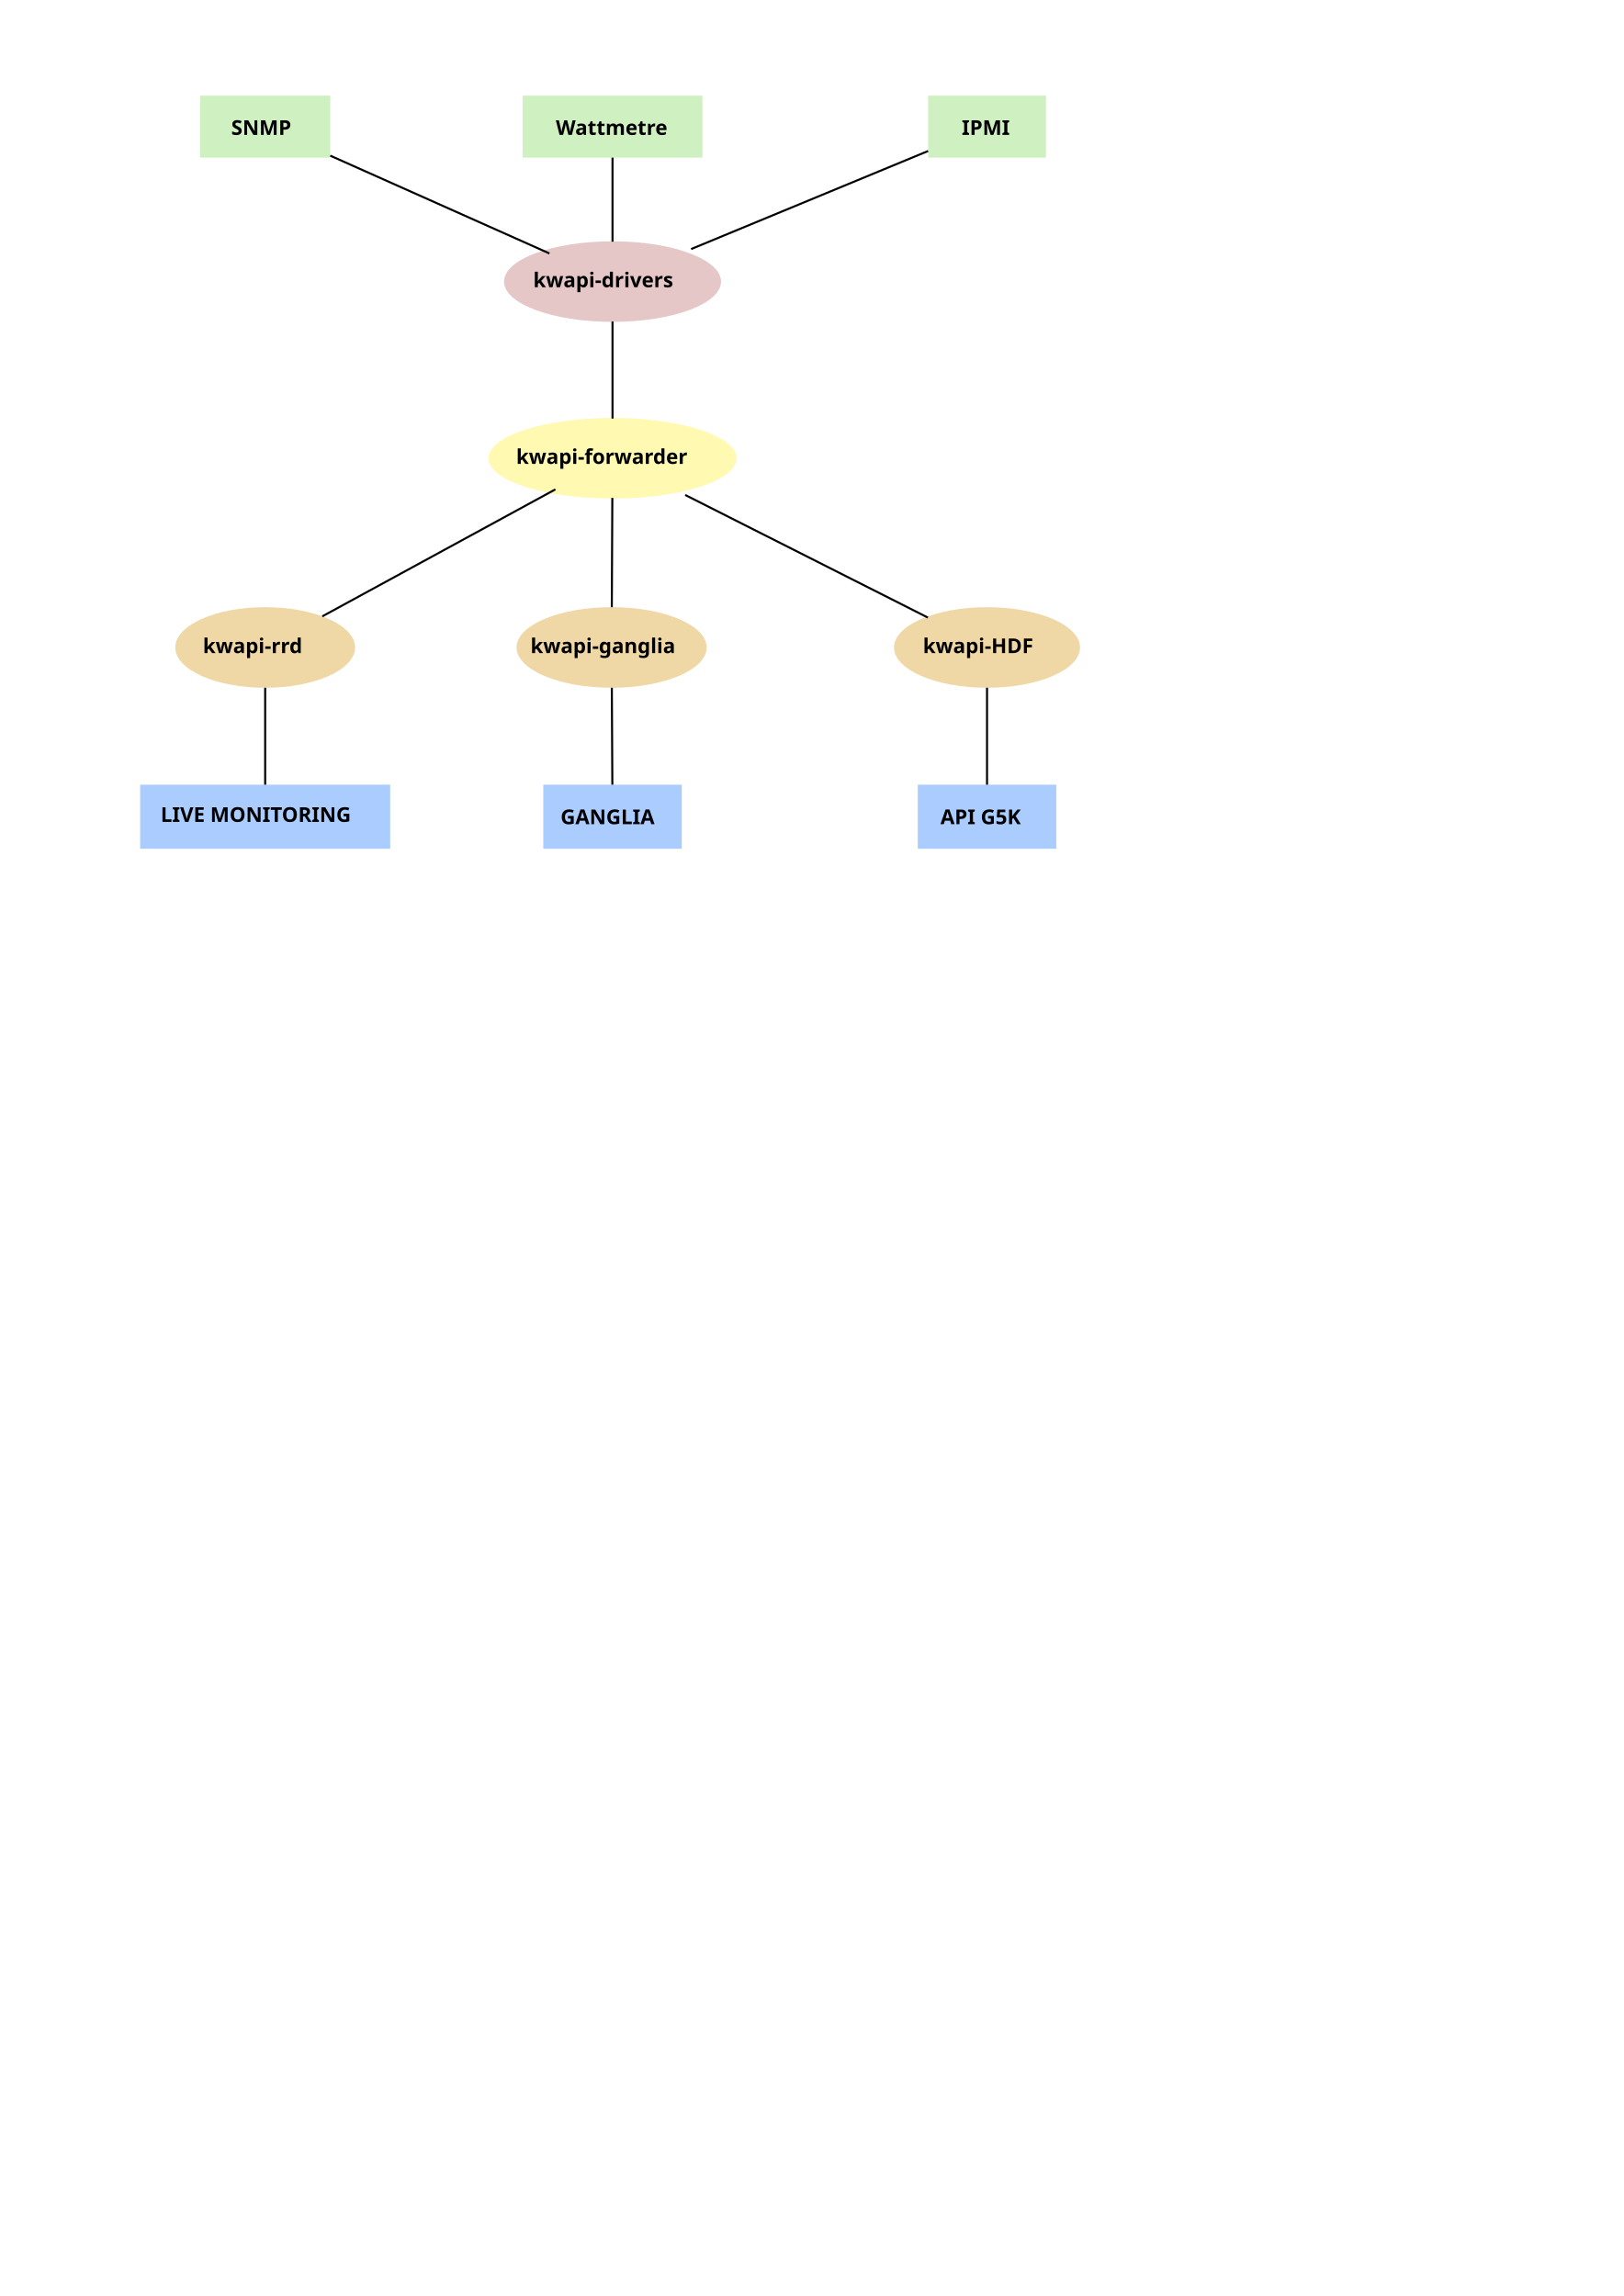
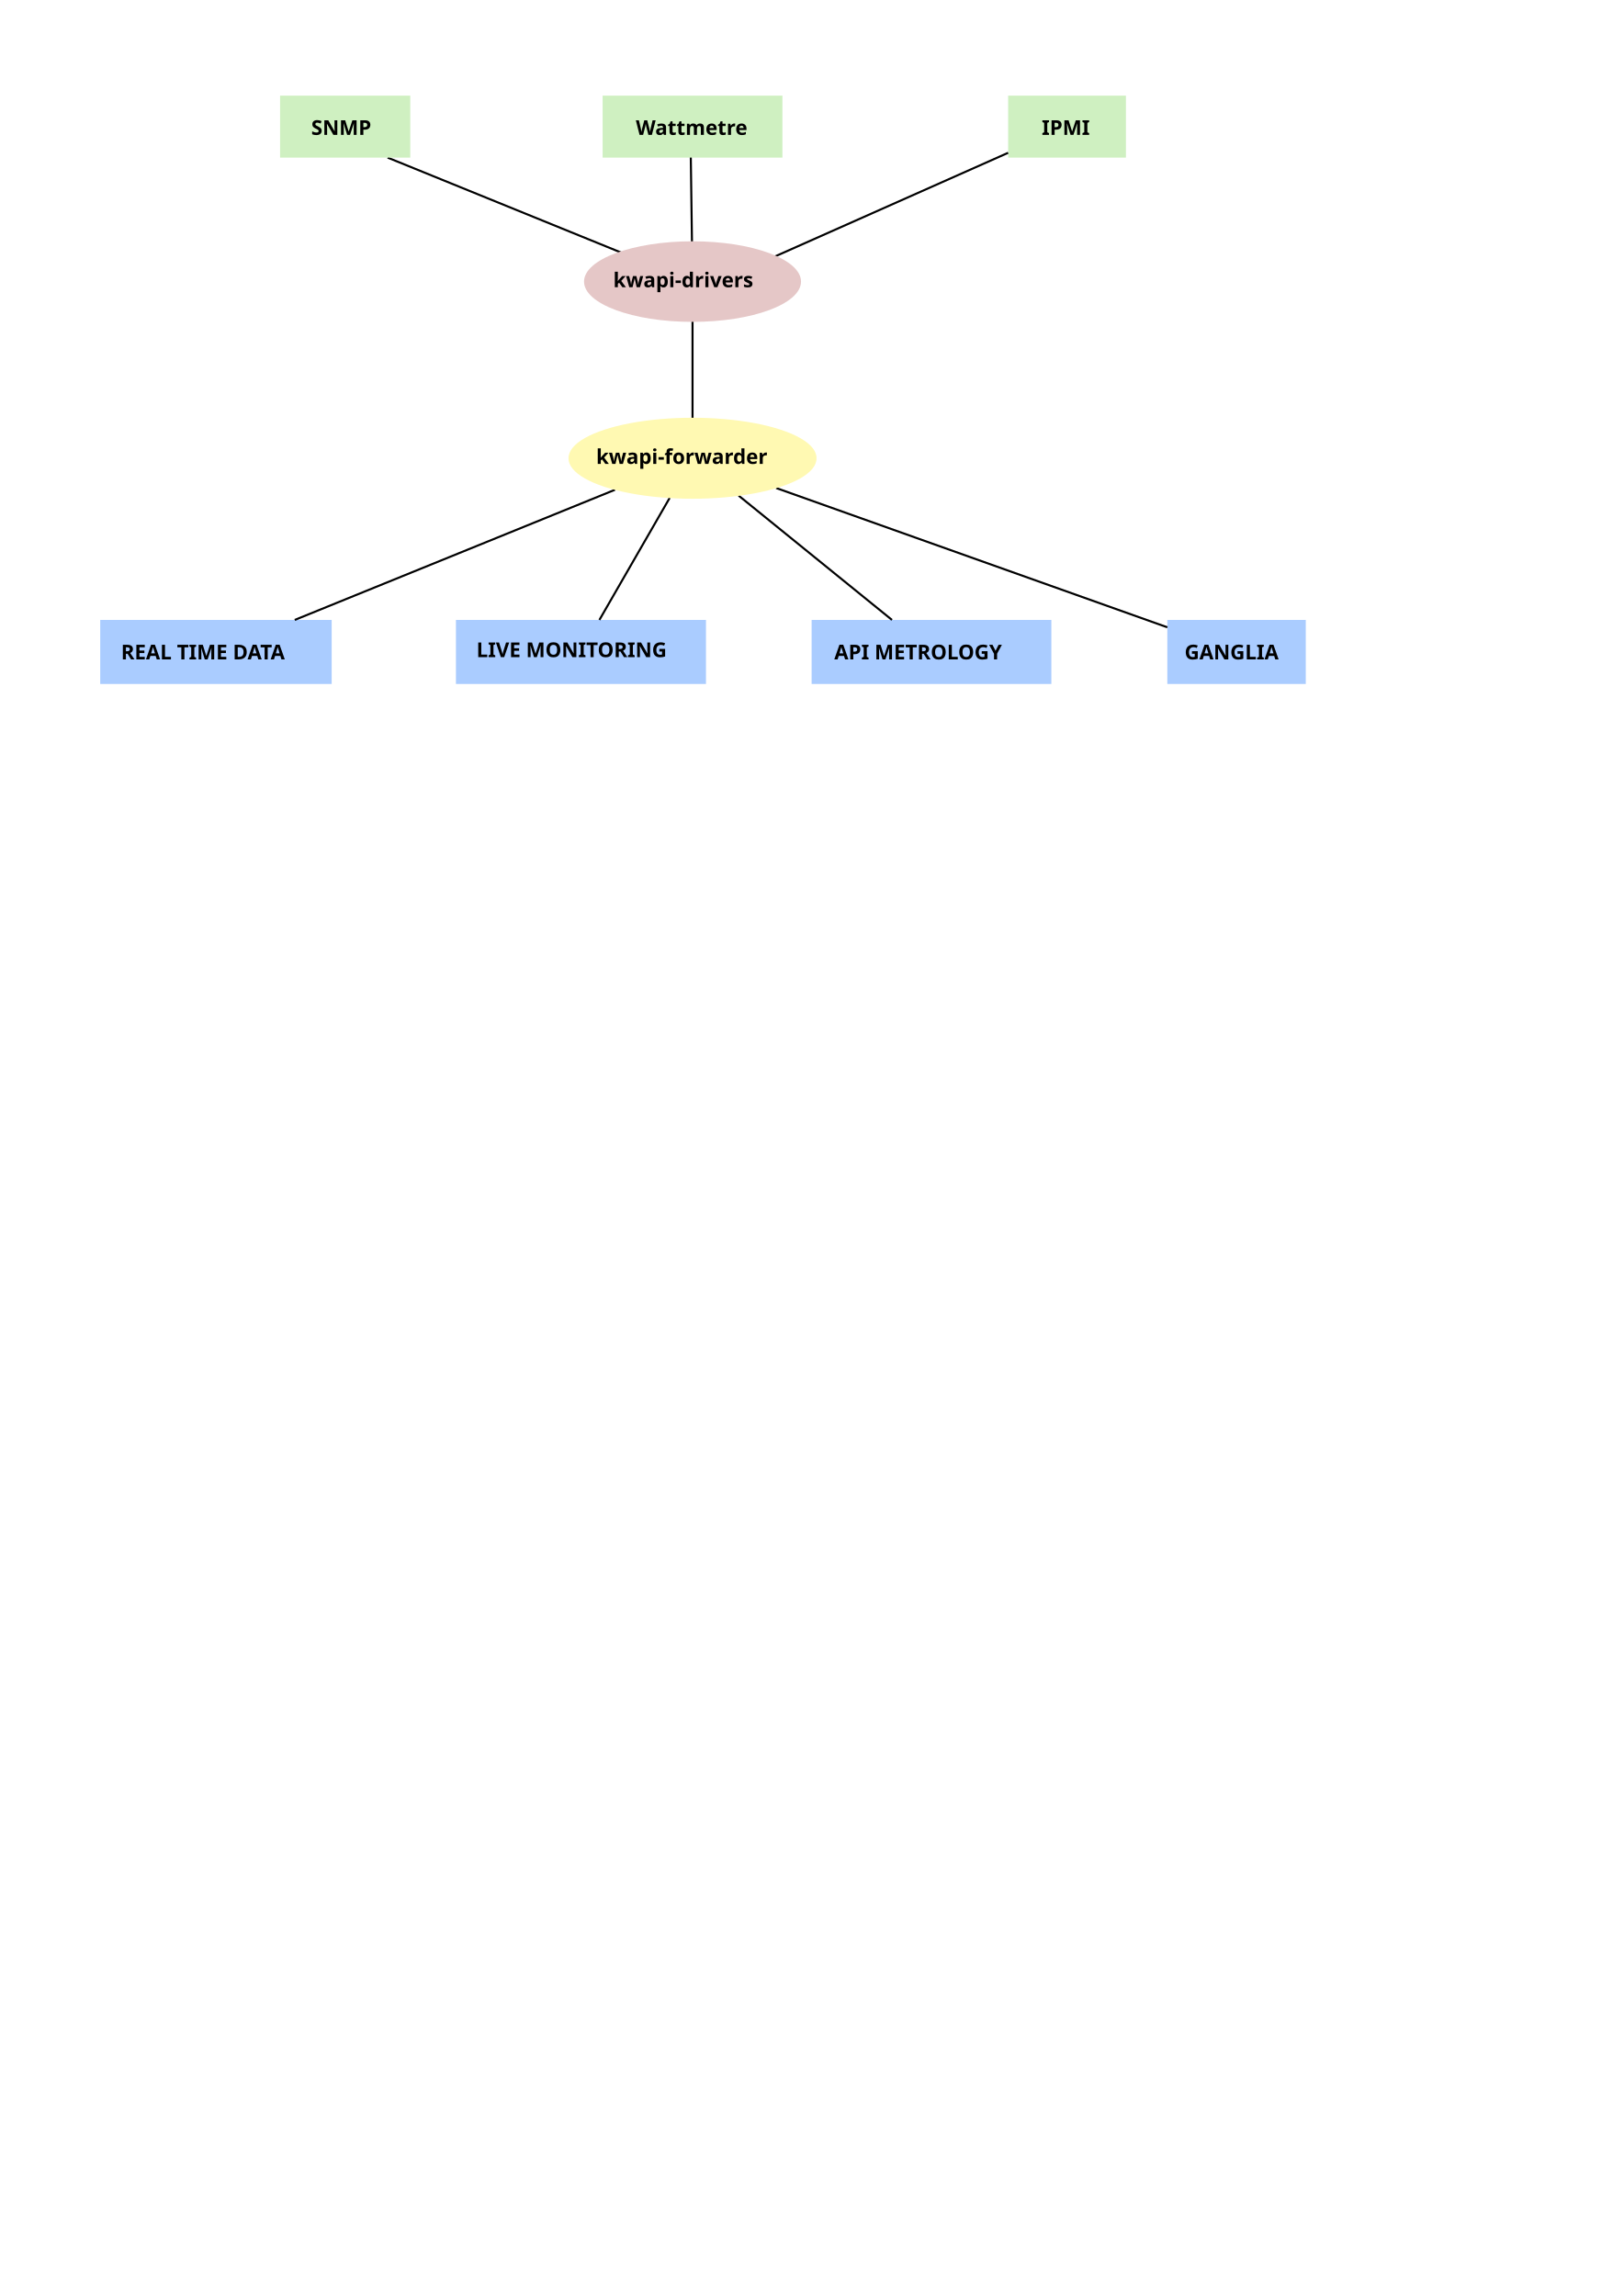
<svg xmlns="http://www.w3.org/2000/svg" width="210mm" height="297mm" id="svg2" version="1.1">
  <defs id="defs4" />
  <g id="layer1">
-     <g id="g4384" transform="translate(17.00889,0)">
-       <path transform="matrix(1.418919,0,0,1,-17.15996,-25.25381)" d="m 248.498,162.923 c 0,10.879 -16.734,19.698 -37.376,19.698 -20.642,0 -37.376,-8.819 -37.376,-19.698 0,-10.879 16.734,-19.698 37.376,-19.698 20.642,0 37.376,8.819 37.376,19.698 z" id="path3076" style="fill:#e5c7c7;fill-opacity:1" />
-       <text id="text3078" y="140.428" x="243.64" style="font-size:10px;font-style:normal;font-weight:bold;line-height:125%;letter-spacing:0px;word-spacing:0px;fill:#000000;fill-opacity:1;stroke:none;font-family:Sans;-inkscape-font-specification:Sans Bold" xml:space="preserve">
-         <tspan y="140.428" x="243.64" id="tspan3080">kwapi-drivers</tspan>
-         <tspan id="tspan3082" y="152.928" x="243.64" />
-       </text>
-     </g>
-     <g id="g4390" transform="translate(17.00889,0)">
-       <path transform="matrix(1.621622,0,0,1,-59.95494,61.11423)" d="m 248.498,162.923 c 0,10.879 -16.734,19.698 -37.376,19.698 -20.642,0 -37.376,-8.819 -37.376,-19.698 0,-10.879 16.734,-19.698 37.376,-19.698 20.642,0 37.376,8.819 37.376,19.698 z" id="path3076-0" style="fill:#fff9b2;fill-opacity:1" />
-       <text id="text3078-3" y="226.796" x="235.296" style="font-size:10px;font-style:normal;font-weight:bold;line-height:125%;letter-spacing:0px;word-spacing:0px;fill:#000000;fill-opacity:1;stroke:none;font-family:Sans;-inkscape-font-specification:Sans Bold" xml:space="preserve">
-         <tspan id="tspan3194" y="226.796" x="235.296">kwapi-forwarder</tspan>
-         <tspan id="tspan3198" y="239.296" x="235.296" />
-         <tspan id="tspan3082-2" y="251.796" x="235.296" />
-       </text>
-     </g>
-     <g id="g4429" transform="translate(17.55841,0)">
-       <rect y="383.641" x="50.949" height="31.315" width="122.228" id="rect3312" style="fill:#aaccff;fill-opacity:1" />
-       <text id="text3314" y="401.824" x="60.955" style="font-size:10px;font-style:normal;font-weight:bold;line-height:125%;letter-spacing:0px;word-spacing:0px;fill:#000000;fill-opacity:1;stroke:none;font-family:Sans;-inkscape-font-specification:Sans Bold" xml:space="preserve">
-         <tspan y="401.824" x="60.955" id="tspan3316">LIVE MONITORING</tspan>
-       </text>
-     </g>
-     <g id="g4423" transform="translate(2.428913,0)">
-       <rect y="383.641" x="263.145" height="31.315" width="67.68" id="rect3312-3" style="fill:#aaccff;fill-opacity:1" />
-       <text id="text3314-3" y="402.939" x="271.582" style="font-size:10px;font-style:normal;font-weight:bold;line-height:125%;letter-spacing:0px;word-spacing:0px;fill:#000000;fill-opacity:1;stroke:none;font-family:Sans;-inkscape-font-specification:Sans Bold" xml:space="preserve">
-         <tspan y="402.939" x="271.582" id="tspan3316-2">GANGLIA</tspan>
-         <tspan y="415.439" x="271.582" id="tspan3350" />
-       </text>
-     </g>
-     <g id="g4417" transform="translate(4.680143,0)">
-       <rect y="383.641" x="443.962" height="31.315" width="67.68" id="rect3312-3-6" style="fill:#aaccff;fill-opacity:1" />
-       <text id="text3314-3-4" y="402.939" x="455.041" style="font-size:10px;font-style:normal;font-weight:bold;line-height:125%;letter-spacing:0px;word-spacing:0px;fill:#000000;fill-opacity:1;stroke:none;font-family:Sans;-inkscape-font-specification:Sans Bold" xml:space="preserve">
-         <tspan y="402.939" x="455.041" id="tspan3392">API G5K</tspan>
-         <tspan y="415.439" x="455.041" id="tspan3350-2" />
-       </text>
-     </g>
-     <g id="g4397" transform="translate(0,-0.5050763)">
-       <path transform="matrix(1.175676,0,0,1,-118.589,154.1295)" d="m 248.498,162.923 c 0,10.879 -16.734,19.698 -37.376,19.698 -20.642,0 -37.376,-8.819 -37.376,-19.698 0,-10.879 16.734,-19.698 37.376,-19.698 20.642,0 37.376,8.819 37.376,19.698 z" id="path3076-0-7" style="fill:#efd7a6;fill-opacity:1" />
-       <text id="text3078-3-1" y="319.811" x="99.18" style="font-size:10px;font-style:normal;font-weight:bold;line-height:125%;letter-spacing:0px;word-spacing:0px;fill:#000000;fill-opacity:1;stroke:none;font-family:Sans;-inkscape-font-specification:Sans Bold" xml:space="preserve">
-         <tspan id="tspan3194-5" y="319.811" x="99.18">kwapi-rrd</tspan>
-         <tspan id="tspan3269" y="332.311" x="99.18" />
-         <tspan id="tspan3198-2" y="344.811" x="99.18" />
-         <tspan id="tspan3082-2-2" y="357.311" x="99.18" />
-       </text>
-     </g>
-     <g id="g4699" transform="translate(-6,0)">
-       <path transform="matrix(1.243243,0,0,1,42.49374,153.6244)" d="m 248.498,162.923 c 0,10.879 -16.734,19.698 -37.376,19.698 -20.642,0 -37.376,-8.819 -37.376,-19.698 0,-10.879 16.734,-19.698 37.376,-19.698 20.642,0 37.376,8.819 37.376,19.698 z" id="path3076-0-5" style="fill:#efd7a6;fill-opacity:1" />
-       <text id="text3078-3-3" y="319.306" x="265.309" style="font-size:10px;font-style:normal;font-weight:bold;line-height:125%;letter-spacing:0px;word-spacing:0px;fill:#000000;fill-opacity:1;stroke:none;font-family:Sans;-inkscape-font-specification:Sans Bold" xml:space="preserve">
-         <tspan id="tspan4695" y="319.306" x="265.309">kwapi-ganglia</tspan>
-         <tspan y="331.806" x="265.309" id="tspan4688" />
-         <tspan id="tspan3275" y="344.306" x="265.309" />
-       </text>
-     </g>
-     <g id="g4411" transform="translate(7.205544,-0.5050763)">
-       <path transform="matrix(1.216216,0,0,1,218.5069,154.1295)" d="m 248.498,162.923 c 0,10.879 -16.734,19.698 -37.376,19.698 -20.642,0 -37.376,-8.819 -37.376,-19.698 0,-10.879 16.734,-19.698 37.376,-19.698 20.642,0 37.376,8.819 37.376,19.698 z" id="path3076-0-5-3" style="fill:#efd7a6;fill-opacity:1" />
-       <text id="text3078-3-3-5" y="319.811" x="443.944" style="font-size:10px;font-style:normal;font-weight:bold;line-height:125%;letter-spacing:0px;word-spacing:0px;fill:#000000;fill-opacity:1;stroke:none;font-family:Sans;-inkscape-font-specification:Sans Bold" xml:space="preserve">
-         <tspan id="tspan3275-9" y="319.811" x="443.944">kwapi-HDF</tspan>
-       </text>
-     </g>
-     <g id="g4377" transform="translate(0,-0.5050774)">
+     <g id="g4377" transform="translate(39.10658,-0.5050774)">
      <rect y="47.26" x="453.693" height="30.305" width="57.579" id="rect2985-23" style="fill:#cff0c1;fill-opacity:1" />
      <text id="text2991-34" y="66.453" x="470.117" style="font-size:10px;font-style:normal;font-weight:bold;line-height:125%;letter-spacing:0px;word-spacing:0px;fill:#000000;fill-opacity:1;stroke:none;font-family:Sans;-inkscape-font-specification:Sans Bold" xml:space="preserve">
        <tspan y="66.453" x="470.117" id="tspan2993-3">IPMI</tspan>
        <tspan y="78.953" x="470.117" id="tspan3062" />
        <tspan id="tspan2995-7" y="91.453" x="470.117" />
      </text>
    </g>
-     <g id="g4369" transform="translate(14.98859,-0.5050735)">
+     <path style="fill:none;stroke:#000000;stroke-width:1px;stroke-linecap:butt;stroke-linejoin:miter;stroke-opacity:1" d="m 338.52,155.331 0,68.706" id="path4674" />
+     <path style="fill:none;stroke:#000000;stroke-width:1px;stroke-linecap:butt;stroke-linejoin:miter;stroke-opacity:1" d="M 189.486,77.06 315.41,128.27" id="path7178" />
+     <g id="g3326">
+       <rect y="303.082" x="222.866" height="31.315" width="122.228" id="rect3312" style="fill:#aaccff;fill-opacity:1" />
+       <text id="text3314" y="321.264" x="232.872" style="font-size:10px;font-style:normal;font-weight:bold;line-height:125%;letter-spacing:0px;word-spacing:0px;fill:#000000;fill-opacity:1;stroke:none;font-family:Sans;-inkscape-font-specification:Sans Bold" xml:space="preserve">
+         <tspan y="321.264" x="232.872" id="tspan3316">LIVE MONITORING</tspan>
+       </text>
+     </g>
+     <g id="g3336">
+       <rect y="303.082" x="570.614" height="31.315" width="67.68" id="rect3312-3" style="fill:#aaccff;fill-opacity:1" />
+       <text id="text3314-3" y="322.379" x="579.052" style="font-size:10px;font-style:normal;font-weight:bold;line-height:125%;letter-spacing:0px;word-spacing:0px;fill:#000000;fill-opacity:1;stroke:none;font-family:Sans;-inkscape-font-specification:Sans Bold" xml:space="preserve">
+         <tspan y="322.379" x="579.052" id="tspan3316-2">GANGLIA</tspan>
+         <tspan y="334.879" x="579.052" id="tspan3350" />
+       </text>
+     </g>
+     <g id="g3331">
+       <rect y="303.082" x="396.74" height="31.315" width="117.178" id="rect3312-3-6" style="fill:#aaccff;fill-opacity:1" />
+       <text id="text3314-3-4" y="322.379" x="407.819" style="font-size:10px;font-style:normal;font-weight:bold;line-height:125%;letter-spacing:0px;word-spacing:0px;fill:#000000;fill-opacity:1;stroke:none;font-family:Sans;-inkscape-font-specification:Sans Bold" xml:space="preserve">
+         <tspan y="322.379" x="407.819" id="tspan3100">API METROLOGY</tspan>
+       </text>
+     </g>
+     <g id="g3320">
+       <rect y="303.082" x="48.992" height="31.315" width="113.137" id="rect3312-3-6-9" style="fill:#aaccff;fill-opacity:1" />
+       <text id="text3314-3-4-5" y="322.379" x="59.147" style="font-size:10px;font-style:normal;font-weight:bold;line-height:125%;letter-spacing:0px;word-spacing:0px;fill:#000000;fill-opacity:1;stroke:none;font-family:Sans;-inkscape-font-specification:Sans Bold" xml:space="preserve">
+         <tspan y="322.379" x="59.147" id="tspan3084">REAL TIME DATA</tspan>
+         <tspan y="334.879" x="59.147" id="tspan3350-2-3" />
+       </text>
+     </g>
+     <path style="fill:none;stroke:#000000;stroke-width:1px;stroke-linecap:butt;stroke-linejoin:miter;stroke-opacity:1" d="M 144.077,303.082 300.672,239.423" id="path3357" />
+     <path style="fill:none;stroke:#000000;stroke-width:1px;stroke-linecap:butt;stroke-linejoin:miter;stroke-opacity:1" d="M 292.998,303.082 327.368,243.402" id="path3359" />
+     <path style="fill:none;stroke:#000000;stroke-width:1px;stroke-linecap:butt;stroke-linejoin:miter;stroke-opacity:1" d="M 436.017,303.082 361.078,242.326" id="path3361" />
+     <path style="fill:none;stroke:#000000;stroke-width:1px;stroke-linecap:butt;stroke-linejoin:miter;stroke-opacity:1" d="M 570.614,306.688 379.378,238.587" id="path3363" />
+     <g id="g3349">
+       <g id="g3342">
+         <path style="fill:#fff9b2;fill-opacity:1" id="path3076-0" d="m 248.498,162.923 a 37.376,19.698 0 1 1 -74.751,0 37.376,19.698 0 1 1 74.751,0 z" transform="matrix(1.621622,0,0,1,-3.839471,61.11423)" />
+         <text xml:space="preserve" style="font-size:10px;font-style:normal;font-weight:bold;line-height:125%;letter-spacing:0px;word-spacing:0px;fill:#000000;fill-opacity:1;stroke:none;font-family:Sans;-inkscape-font-specification:Sans Bold" x="291.411" y="226.796" id="text3078-3">
+           <tspan x="291.411" y="226.796" id="tspan3194">kwapi-forwarder</tspan>
+           <tspan x="291.411" y="239.296" id="tspan3198" />
+           <tspan x="291.411" y="251.796" id="tspan3082-2" />
+         </text>
+       </g>
+     </g>
+     <path style="fill:none;stroke:#000000;stroke-width:1px;stroke-linecap:butt;stroke-linejoin:miter;stroke-opacity:1" d="M 338.276,120.052 337.391,56.352" id="path3385" />
+     <path style="fill:none;stroke:#000000;stroke-width:1px;stroke-linecap:butt;stroke-linejoin:miter;stroke-opacity:1;display:inline" d="M 372.746,128.073 492.8,74.705" id="path3387" />
+     <g id="g4384" transform="translate(56.11547,0)">
+       <path transform="matrix(1.418919,0,0,1,-17.15996,-25.25381)" d="m 248.498,162.923 c 0,10.879 -16.734,19.698 -37.376,19.698 -20.642,0 -37.376,-8.819 -37.376,-19.698 0,-10.879 16.734,-19.698 37.376,-19.698 20.642,0 37.376,8.819 37.376,19.698 z" id="path3076" style="fill:#e5c7c7;fill-opacity:1" />
+       <text id="text3078" y="140.428" x="243.64" style="font-size:10px;font-style:normal;font-weight:bold;line-height:125%;letter-spacing:0px;word-spacing:0px;fill:#000000;fill-opacity:1;stroke:none;font-family:Sans;-inkscape-font-specification:Sans Bold" xml:space="preserve">
+         <tspan y="140.428" x="243.64" id="tspan3080">kwapi-drivers</tspan>
+         <tspan id="tspan3082" y="152.928" x="243.64" />
+       </text>
+     </g>
+     <g id="g4369" transform="translate(54.09517,-0.5050735)">
      <g id="g4305">
        <rect style="fill:#cff0c1;fill-opacity:1" id="rect2985-2" width="87.883" height="30.305" x="240.484" y="47.26" />
        <text xml:space="preserve" style="font-size:10px;font-style:normal;font-weight:bold;line-height:125%;letter-spacing:0px;word-spacing:0px;fill:#000000;fill-opacity:1;stroke:none;font-family:Sans;-inkscape-font-specification:Sans Bold" x="256.722" y="66.453" id="text2991-3">
          <tspan x="256.722" y="66.453" id="tspan7203">Wattmetre</tspan>
          <tspan id="tspan3033" x="256.722" y="78.953" />
          <tspan x="256.722" y="91.453" id="tspan2995-3" />
        </text>
      </g>
    </g>
-     <g id="g4361" transform="translate(13.27668,0.5050774)">
+     <g id="g4361" transform="translate(52.38326,0.5050774)">
      <g transform="translate(82,0)" id="g4354">
        <rect style="fill:#cff0c1;fill-opacity:1" id="rect2985-2-4" width="63.64" height="30.305" x="2.525" y="46.25" />
        <text xml:space="preserve" style="font-size:10px;font-style:normal;font-weight:bold;line-height:125%;letter-spacing:0px;word-spacing:0px;fill:#000000;fill-opacity:1;stroke:none;font-family:Sans;-inkscape-font-specification:Sans Bold" x="17.753" y="65.443" id="text2991-3-0">
          <tspan id="tspan4345" x="17.753" y="65.443">SNMP</tspan>
          <tspan id="tspan3033-3" x="17.753" y="77.943" />
          <tspan x="17.753" y="90.443" id="tspan2995-3-3" />
        </text>
      </g>
    </g>
-     <path style="fill:none;stroke:#000000;stroke-width:1px;stroke-linecap:butt;stroke-linejoin:miter;stroke-opacity:1" d="m 299.414,77.06 0,41.087" id="path4670" />
-     <path style="fill:none;stroke:#000000;stroke-width:1px;stroke-linecap:butt;stroke-linejoin:miter;stroke-opacity:1" d="M 453.693,73.822 337.841,121.766" id="path4672" />
-     <path style="fill:none;stroke:#000000;stroke-width:1px;stroke-linecap:butt;stroke-linejoin:miter;stroke-opacity:1" d="m 299.414,157.191 0,47.447" id="path4674" />
-     <path style="fill:none;stroke:#000000;stroke-width:1px;stroke-linecap:butt;stroke-linejoin:miter;stroke-opacity:1" d="M 271.489,239.252 157.541,301.336" id="path4676" />
-     <path style="fill:none;stroke:#000000;stroke-width:1px;stroke-linecap:butt;stroke-linejoin:miter;stroke-opacity:1" d="m 334.946,241.993 118.616,59.94" id="path4680" />
-     <path style="fill:none;stroke:#000000;stroke-width:1px;stroke-linecap:butt;stroke-linejoin:miter;stroke-opacity:1" d="m 129.622,336.245 0,47.396" id="path4682" />
-     <path style="fill:none;stroke:#000000;stroke-width:1px;stroke-linecap:butt;stroke-linejoin:miter;stroke-opacity:1" d="m 482.482,336.234 0,47.407" id="path4686" />
-     <path style="fill:none;stroke:#000000;stroke-width:1px;stroke-linecap:butt;stroke-linejoin:miter;stroke-opacity:1" d="M 161.442,76.106 268.583,123.912" id="path7178" />
-     <path style="fill:none;stroke:#000000;stroke-width:1px;stroke-linecap:butt;stroke-linejoin:miter;stroke-opacity:1" d="m 299.321,243.431 -0.257,53.429" id="path7180" />
-     <path style="fill:none;stroke:#000000;stroke-width:1px;stroke-linecap:butt;stroke-linejoin:miter;stroke-opacity:1" d="m 299.075,336.234 0.254,47.407" id="path7182" />
  </g>
</svg>
